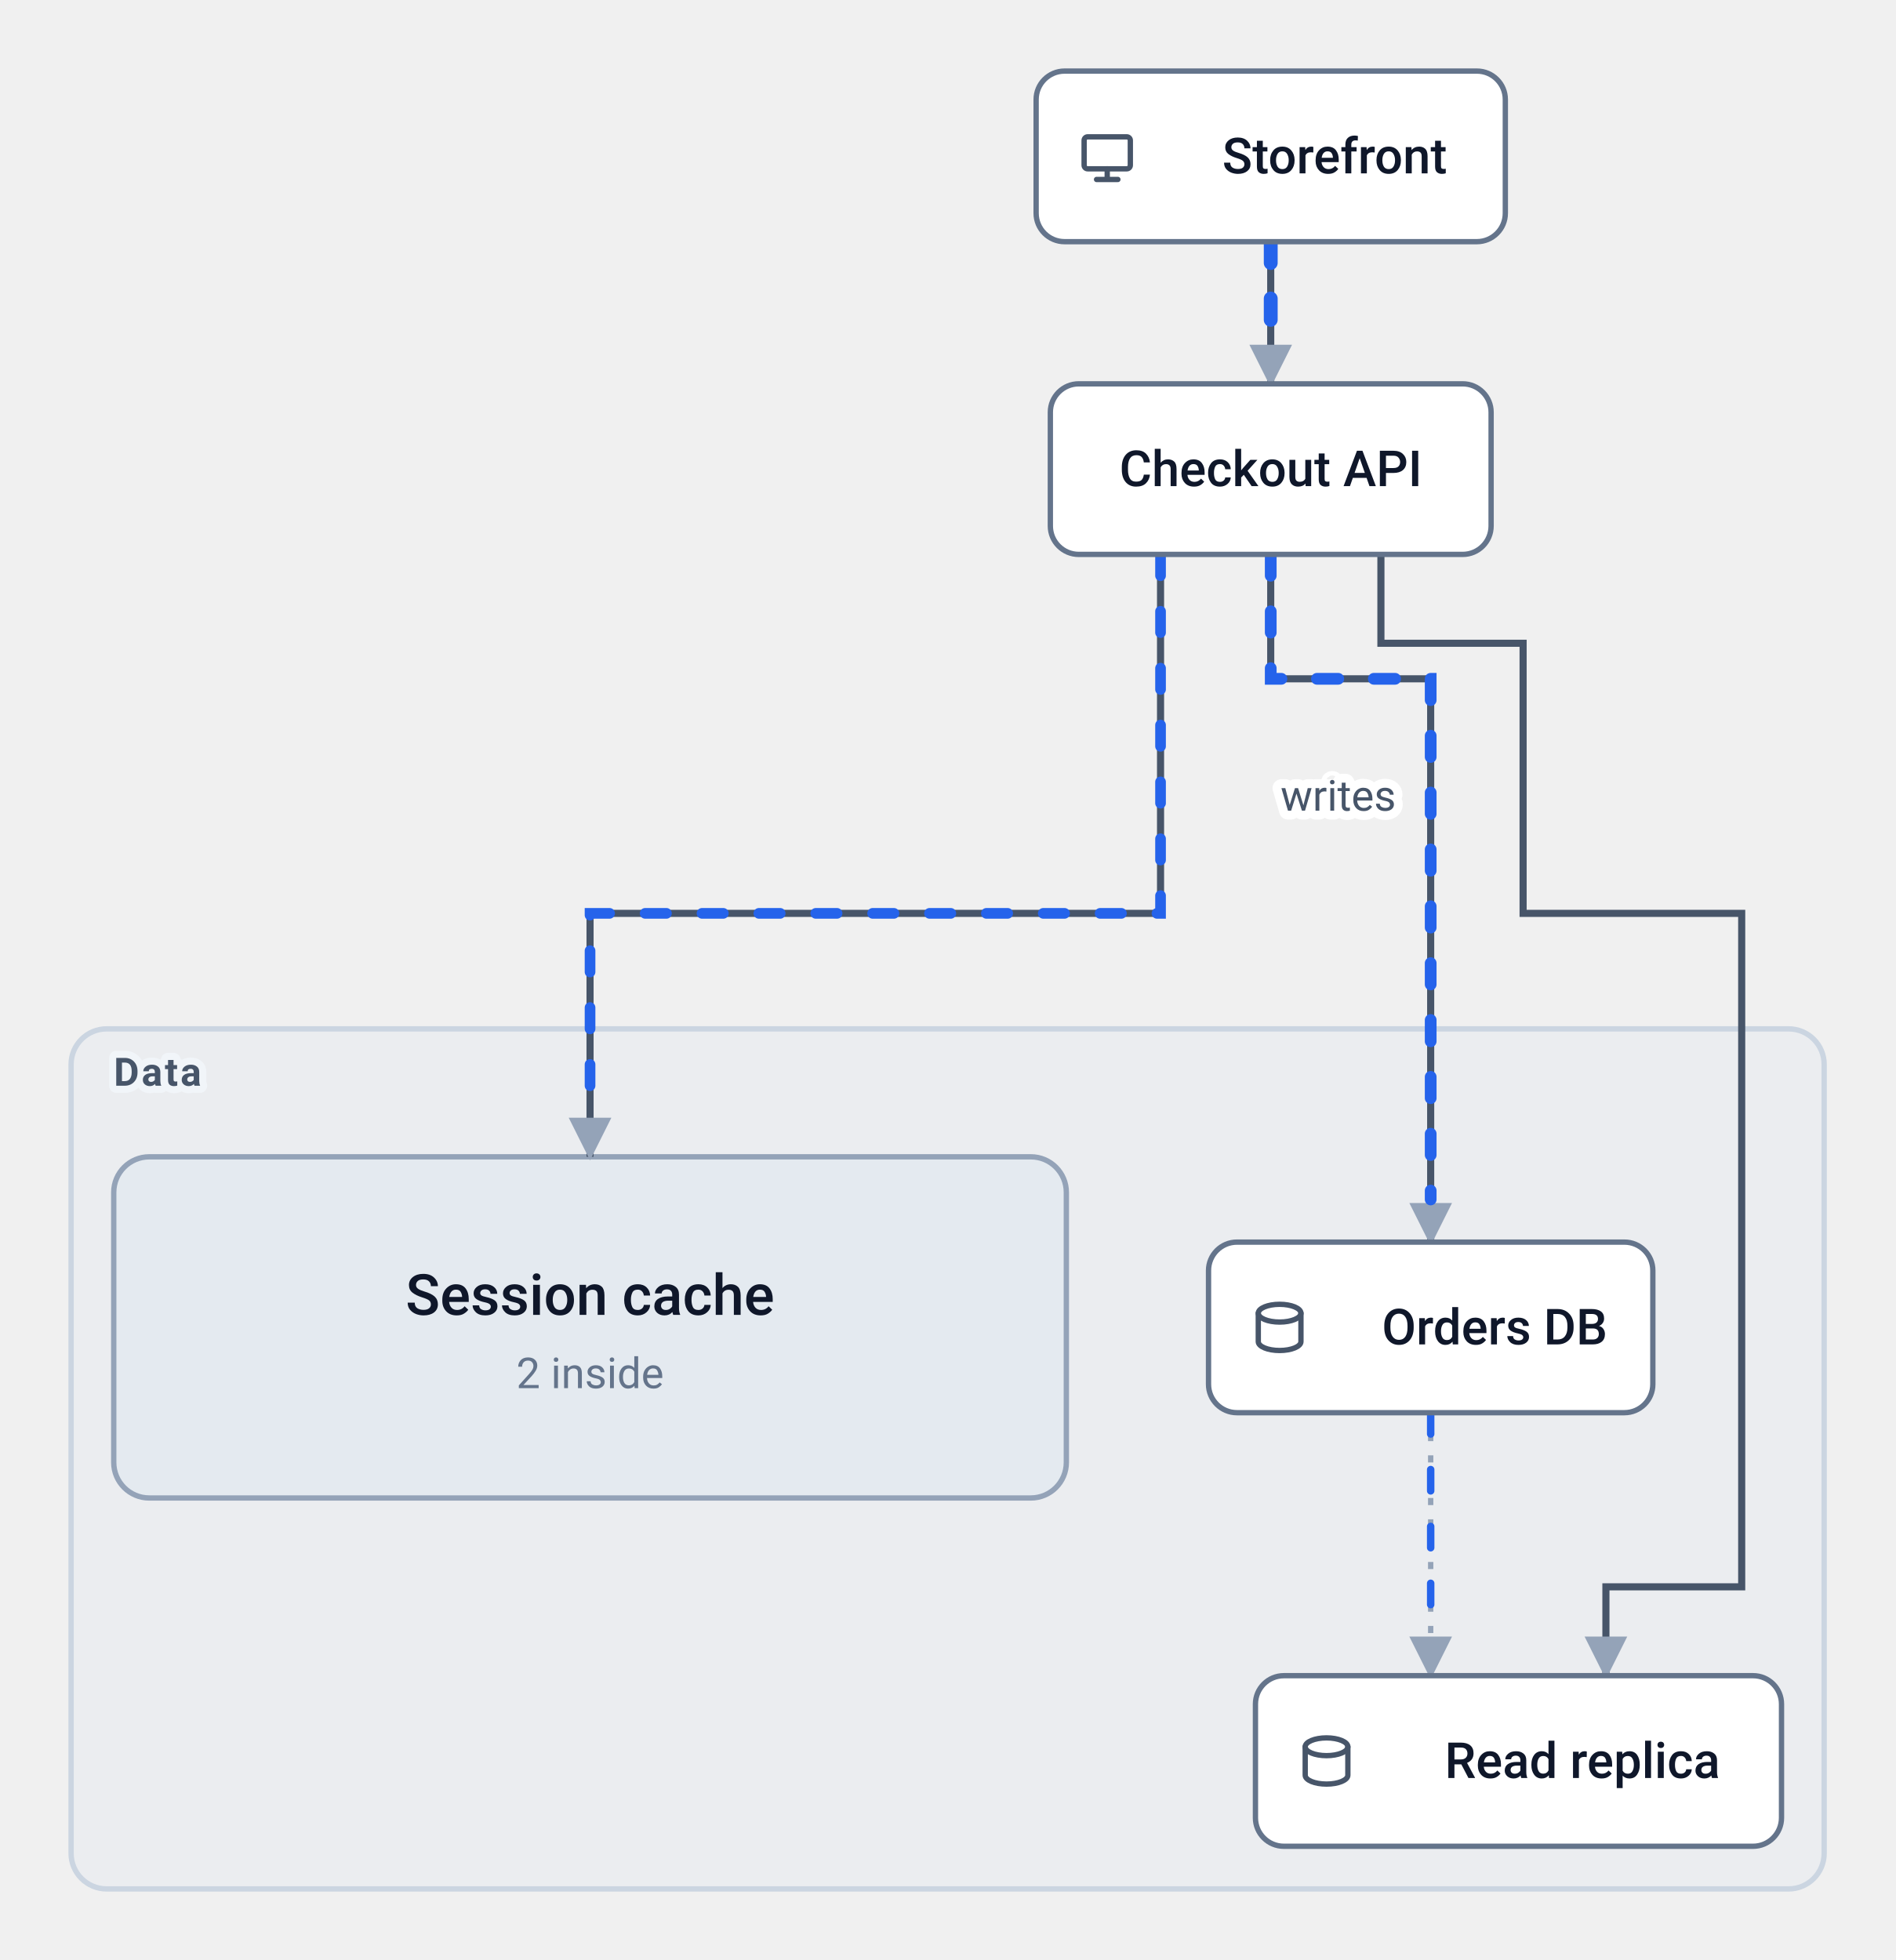
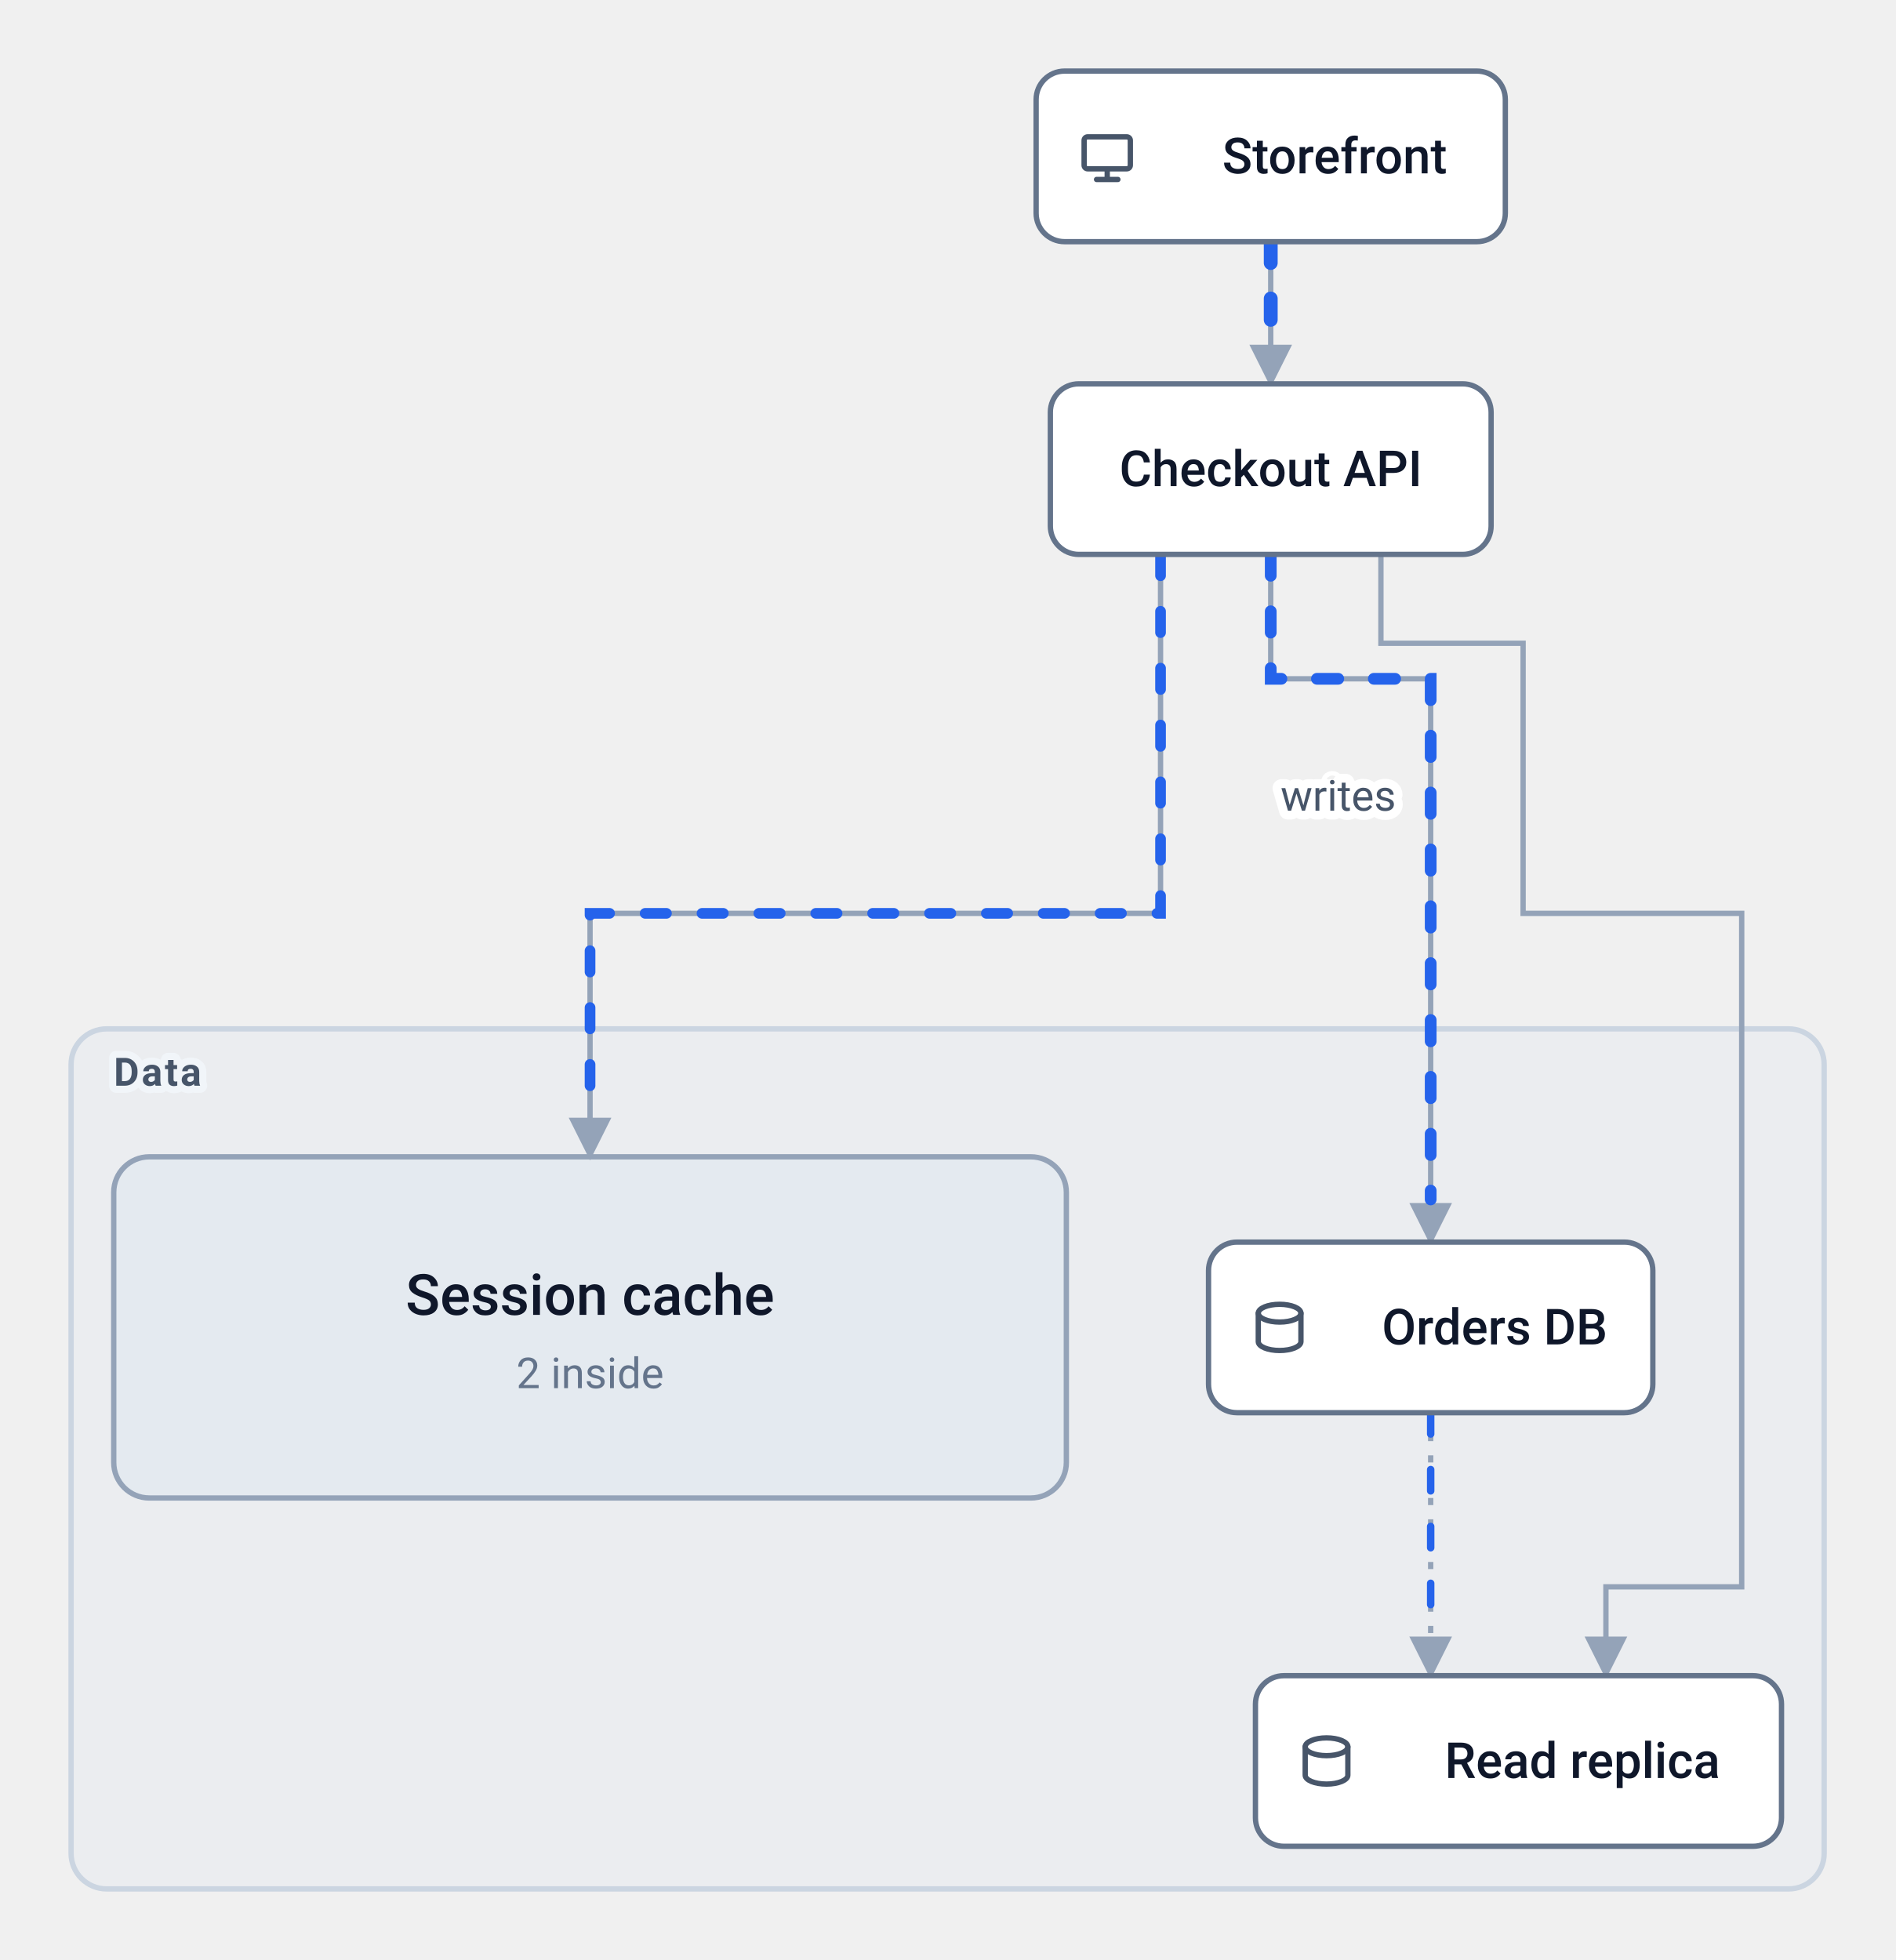
<svg xmlns="http://www.w3.org/2000/svg" viewBox="0 0 533.2 551.5" width="533.2" height="551.5" data-orrery="1">
  <style>.group-box{fill:#e2e8f0;fill-opacity:.35;stroke:#cbd5e1;stroke-width:1.5}
.group-label{font:600 11px system-ui,-apple-system,"Segoe UI",Roboto,sans-serif;fill:#475569;letter-spacing:.06em;text-transform:uppercase;paint-order:stroke;stroke:#f1f5f9;stroke-width:4px;stroke-linejoin:round}
[data-lod="detail"]{opacity:0}
.group[data-collapsed] .group-box{fill-opacity:.7}
.summary-label{font:500 16px system-ui,-apple-system,"Segoe UI",Roboto,sans-serif;fill:#0f172a;text-anchor:middle;dominant-baseline:central}
.summary-count{font:12px system-ui,-apple-system,"Segoe UI",Roboto,sans-serif;fill:#64748b;text-anchor:middle;dominant-baseline:central}
.node-box{fill:#ffffff;stroke:#64748b;stroke-width:1.5}
.node-label{font:500 14px system-ui,-apple-system,"Segoe UI",Roboto,sans-serif;fill:#0f172a;text-anchor:middle;dominant-baseline:central}
.node-tech{font:11px system-ui,-apple-system,"Segoe UI",Roboto,sans-serif;fill:#64748b;text-anchor:middle;dominant-baseline:central}
.replicas rect{fill:#ffffff;stroke:#94a3b8;stroke-width:1.5}
.badge{font:600 11px system-ui,-apple-system,"Segoe UI",Roboto,sans-serif;fill:#475569;text-anchor:end;dominant-baseline:central}
.node[data-ghost]{opacity:.5}.node[data-ghost] .node-box{stroke-dasharray:3 3}.node[data-ghost] .node-label{font-style:italic}
.glyph{fill:none;stroke:#475569;stroke-width:1.5;stroke-linejoin:round;stroke-linecap:round}
.glyph-text{font:600 13px system-ui,-apple-system,"Segoe UI",Roboto,sans-serif;fill:#475569;text-anchor:middle;dominant-baseline:central}
.edge{fill:none;stroke:#94a3b8;stroke-width:1.5}
- .edge.need{stroke:#475569;stroke-width:2}
- .edge-async{stroke-dasharray:6 5}
- .edge-replication{stroke-dasharray:2 4}
- .edge-dataflow{stroke-width:3}
.flow{fill:none;stroke:#2563eb;stroke-linecap:round;stroke-dasharray:6 10;animation:orrery-flow 1s linear infinite}
.edge-label{font:12px system-ui,-apple-system,"Segoe UI",Roboto,sans-serif;fill:#475569;text-anchor:middle;dominant-baseline:central;paint-order:stroke;stroke:#ffffff;stroke-width:5px;stroke-linejoin:round}
.legend text{font:12px system-ui,-apple-system,"Segoe UI",Roboto,sans-serif;fill:#475569;dominant-baseline:central}.legend .legend-name{font-weight:600;fill:#0f172a}
.step-note{font:500 12px system-ui,-apple-system,"Segoe UI",Roboto,sans-serif;fill:#475569;dominant-baseline:central}
@keyframes orrery-flow{to{stroke-dashoffset:-16}}
@keyframes orrery-pulse{0%{stroke-opacity:1}50%{stroke-opacity:0.4}100%{stroke-opacity:1}}
.kind-external .node-box{stroke-dasharray:5 4;fill:#f8fafc}
.gk-region .group-box{stroke-dasharray:8 6}
.gk-zone .group-box{stroke-dasharray:3 5}
.gk-cluster .group-box{stroke:#94a3b8}
.gk-boundary .group-box{stroke:#dc2626;fill-opacity:0;stroke-dasharray:8 6}
+ .edge-async{stroke-dasharray:6 5}
+ .edge-replication{stroke-dasharray:2 4}
+ .edge-dataflow{stroke-width:3}
.st-degraded .node-box{stroke:#d97706;stroke-width:2;fill:#fffbeb}
.st-degraded .group-box{stroke:#d97706;stroke-width:2;fill:#fffbeb}
.st-degraded .node-label{fill:#92400e}
.st-degraded .group-label{fill:#92400e}
.st-failed .node-box{stroke:#dc2626;stroke-width:2;fill:#fef2f2;animation:orrery-pulse 1.2s linear infinite}
.st-failed .group-box{stroke:#dc2626;stroke-width:2;fill:#fef2f2;animation:orrery-pulse 1.2s linear infinite}
.st-failed .node-label{fill:#991b1b}
.st-failed .group-label{fill:#991b1b}
.st-off .node-box{stroke-dasharray:4 4}
.st-off .group-box{stroke-dasharray:4 4}
.st-off{opacity:0.45}</style>
  <defs>
    <marker id="arrow" viewBox="0 0 12 12" refX="11" refY="6" markerWidth="12" markerHeight="12" markerUnits="userSpaceOnUse" orient="auto">
      <path d="M0 0L12 6L0 12z" fill="#94a3b8" />
    </marker>
    <marker id="arrow-start" viewBox="0 0 12 12" refX="1" refY="6" markerWidth="12" markerHeight="12" markerUnits="userSpaceOnUse" orient="auto">
      <path d="M12 0L0 6L12 12z" fill="#94a3b8" />
    </marker>
  </defs>
  <g class="scene">
    <g class="view" data-view="overview" data-title="Overview" data-size="533.2 551.5">
      <g class="groups">
        <g class="group gk-tier st-on" data-group="data" data-bbox="20 289.5 493.2 242" data-state="on">
          <rect class="group-box" x="20" y="289.5" width="493.2" height="242" rx="10" />
          <text class="group-label" x="32" y="305.5">Data</text>
        </g>
        <g class="group gk-cluster st-on" data-group="sessions" data-bbox="32 325.5 268 96" data-state="on" data-collapsed="2">
          <rect class="group-box" x="32" y="325.5" width="268" height="96" rx="10" />
          <text class="group-label" data-lod="detail" data-for="sessions" x="44" y="341.5">Session cache</text>
          <g class="lod-summary" data-lod="summary" data-for="sessions">
            <text class="summary-label" x="166" y="364.5">Session cache</text>
            <text class="summary-count" x="166" y="386.5">2 inside</text>
          </g>
        </g>
      </g>
      <g class="edges">
-         <path class="edge edge-sync need" data-edge="web-&gt;api" data-kind="sync" d="M357.5 68 L357.5 108" marker-end="url(#arrow)" />
+         <path class="edge edge-sync" data-edge="web-&gt;api" data-kind="sync" d="M357.5 68 L357.5 108" marker-end="url(#arrow)" />
        <path class="flow" data-flow="web-&gt;api" data-load="0.8" d="M357.5 68 L357.5 96" style="stroke-width:3.9;animation-duration:1s" />
-         <path class="edge edge-sync need" data-edge="api-&gt;db" data-kind="sync" d="M357.5 156 L357.5 191 L402.5 191 L402.5 349.5" marker-end="url(#arrow)" />
+         <path class="edge edge-sync" data-edge="api-&gt;db" data-kind="sync" d="M357.5 156 L357.5 191 L402.5 191 L402.5 349.5" marker-end="url(#arrow)" />
        <path class="flow" data-flow="api-&gt;db" data-load="0.6" d="M357.5 156 L357.5 191 L402.5 191 L402.5 337.5" style="stroke-width:3.3;animation-duration:1.5s" />
        <text class="edge-label" x="376.5" y="224">writes</text>
-         <path class="edge edge-sync need" data-edge="failover" data-kind="sync" d="M388.5 156 L388.5 181 L428.5 181 L428.5 257 L490 257 L490 446.5 L451.8 446.5 L451.8 471.5" marker-end="url(#arrow)" />
+         <path class="edge edge-sync" data-edge="failover" data-kind="sync" d="M388.5 156 L388.5 181 L428.5 181 L428.5 257 L490 257 L490 446.5 L451.8 446.5 L451.8 471.5" marker-end="url(#arrow)" />
        <path class="flow" data-flow="failover" data-load="0" d="M388.5 156 L388.5 181 L428.5 181 L428.5 257 L490 257 L490 446.5 L451.8 446.5 L451.8 459.5" style="stroke-width:1.5;animation:none;opacity:0" />
        <path class="edge edge-replication" data-edge="db-&gt;replica" data-kind="replication" d="M402.5 397.5 L402.5 471.5" marker-end="url(#arrow)" />
        <path class="flow" data-flow="db-&gt;replica" data-load="0.2" d="M402.5 397.5 L402.5 459.5" style="stroke-width:2.1;animation-duration:2.5s" />
-         <path class="edge edge-sync need" data-edge="api-&gt;sessions" data-kind="sync" d="M326.5 156 L326.5 257 L166 257 L166 325.5" marker-end="url(#arrow)" />
+         <path class="edge edge-sync" data-edge="api-&gt;sessions" data-kind="sync" d="M326.5 156 L326.5 257 L166 257 L166 325.5" marker-end="url(#arrow)" />
        <path class="flow" data-flow="api-&gt;sessions" data-load="0.5" d="M326.5 156 L326.5 257 L166 257 L166 313.5" style="stroke-width:3;animation-duration:1.8s" />
      </g>
      <g class="nodes">
        <g class="node kind-client st-on" data-node="web" data-kind="client" data-state="on" data-bbox="291.5 20 132 48" transform="translate(291.5 20)">
          <rect class="node-box" width="132" height="48" rx="8" />
          <g class="glyph" transform="translate(12 16)">
            <rect x="1.5" y="2.5" width="13" height="9" rx="1" />
            <path d="M5 14.5h6M8 11.5v3" />
          </g>
          <text class="node-label" x="84" y="24">Storefront</text>
        </g>
        <g class="node kind-service st-on" data-node="api" data-kind="service" data-state="on" data-bbox="295.5 108 124 48" transform="translate(295.5 108)">
          <rect class="node-box" width="124" height="48" rx="8" />
          <text class="node-label" x="62" y="24">Checkout API</text>
        </g>
        <g class="node kind-database st-on" data-node="db" data-kind="database" data-state="on" data-bbox="340 349.5 125 48" transform="translate(340 349.5)">
          <rect class="node-box" width="125" height="48" rx="8" />
          <g class="glyph" transform="translate(12 16)">
            <ellipse cx="8" cy="4" rx="6" ry="2.5" />
            <path d="M2 4v8c0 1.4 2.7 2.5 6 2.5s6-1.1 6-2.5V4" />
          </g>
          <text class="node-label" x="80.5" y="24">Orders DB</text>
        </g>
        <g class="node kind-database st-on" data-node="replica" data-kind="database" data-state="on" data-bbox="353.2 471.5 148 48" transform="translate(353.2 471.5)">
          <rect class="node-box" width="148" height="48" rx="8" />
          <g class="glyph" transform="translate(12 16)">
            <ellipse cx="8" cy="4" rx="6" ry="2.5" />
            <path d="M2 4v8c0 1.4 2.7 2.5 6 2.5s6-1.1 6-2.5V4" />
          </g>
          <text class="node-label" x="92" y="24">Read replica</text>
        </g>
        <g class="node kind-cache st-on" data-node="cache-a" data-kind="cache" data-state="on" data-lod="detail" data-for="sessions" data-bbox="44 361.5 102 48" transform="translate(44 361.5)">
          <rect class="node-box" width="102" height="48" rx="8" />
          <g class="glyph" transform="translate(12 16)">
            <path d="M9 1.5L3 9h4.5l-1 5.5L13 7H8.5z" />
          </g>
          <text class="node-label" x="69" y="24">Node A</text>
        </g>
        <g class="node kind-cache st-on" data-node="cache-b" data-kind="cache" data-state="on" data-lod="detail" data-for="sessions" data-bbox="186 361.5 102 48" transform="translate(186 361.5)">
          <rect class="node-box" width="102" height="48" rx="8" />
          <g class="glyph" transform="translate(12 16)">
            <path d="M9 1.5L3 9h4.5l-1 5.5L13 7H8.5z" />
          </g>
          <text class="node-label" x="69" y="24">Node B</text>
        </g>
      </g>
    </g>
  </g>
</svg>
